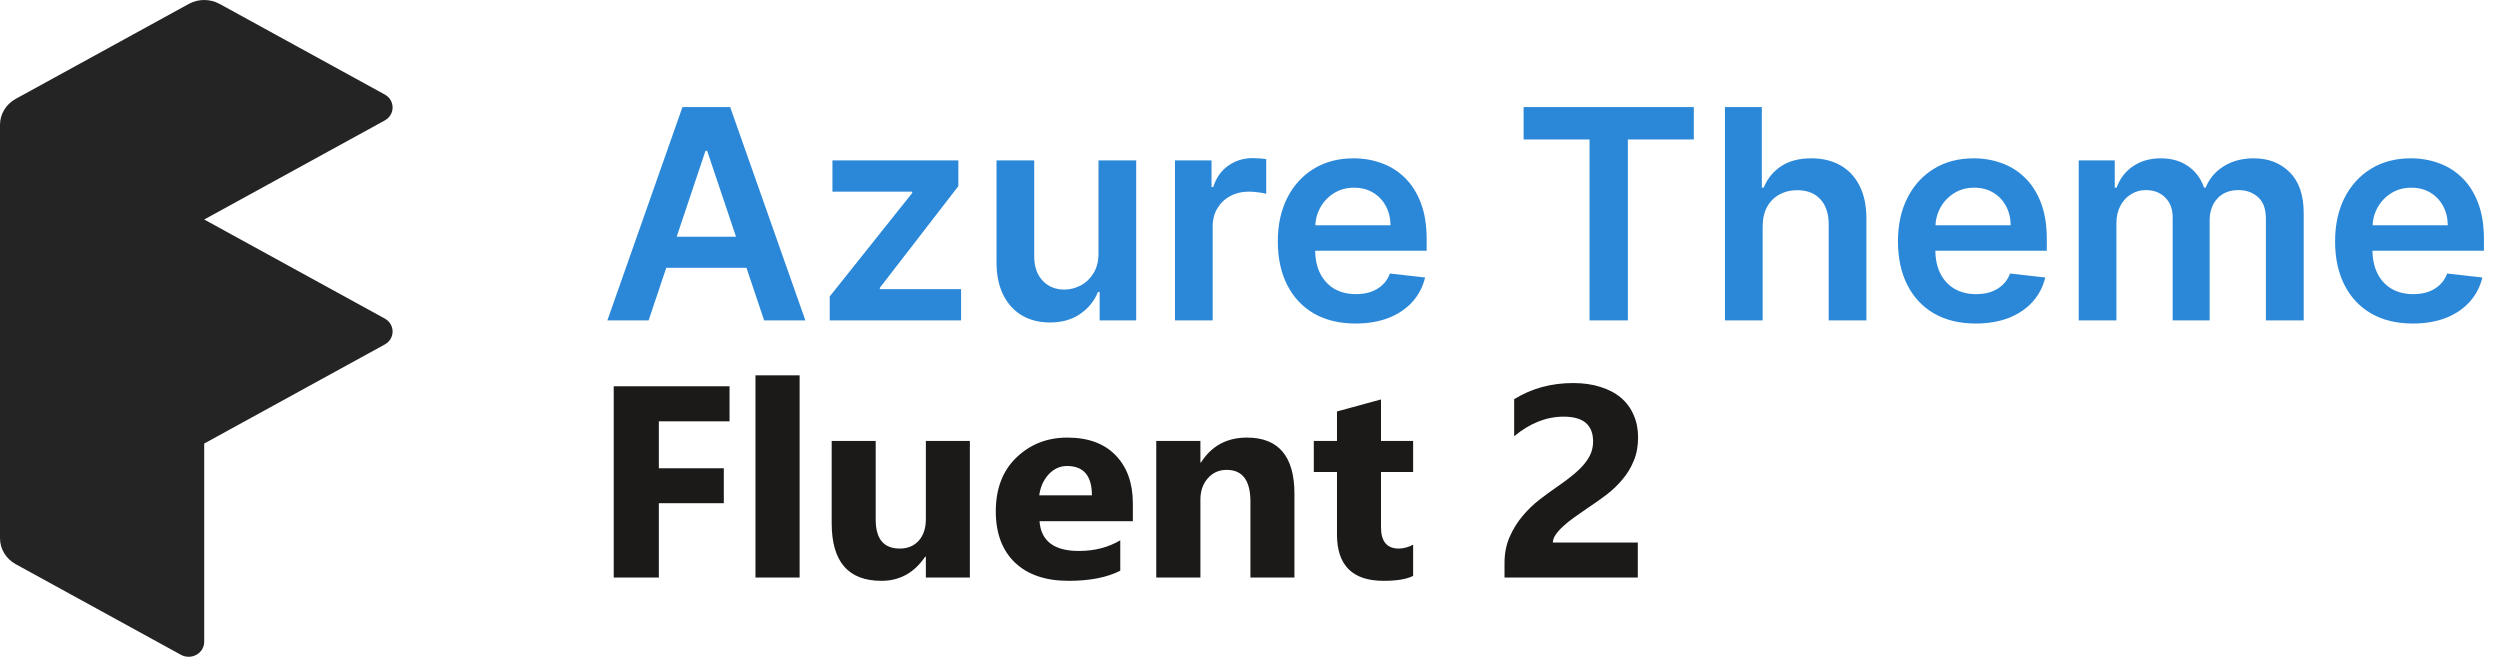
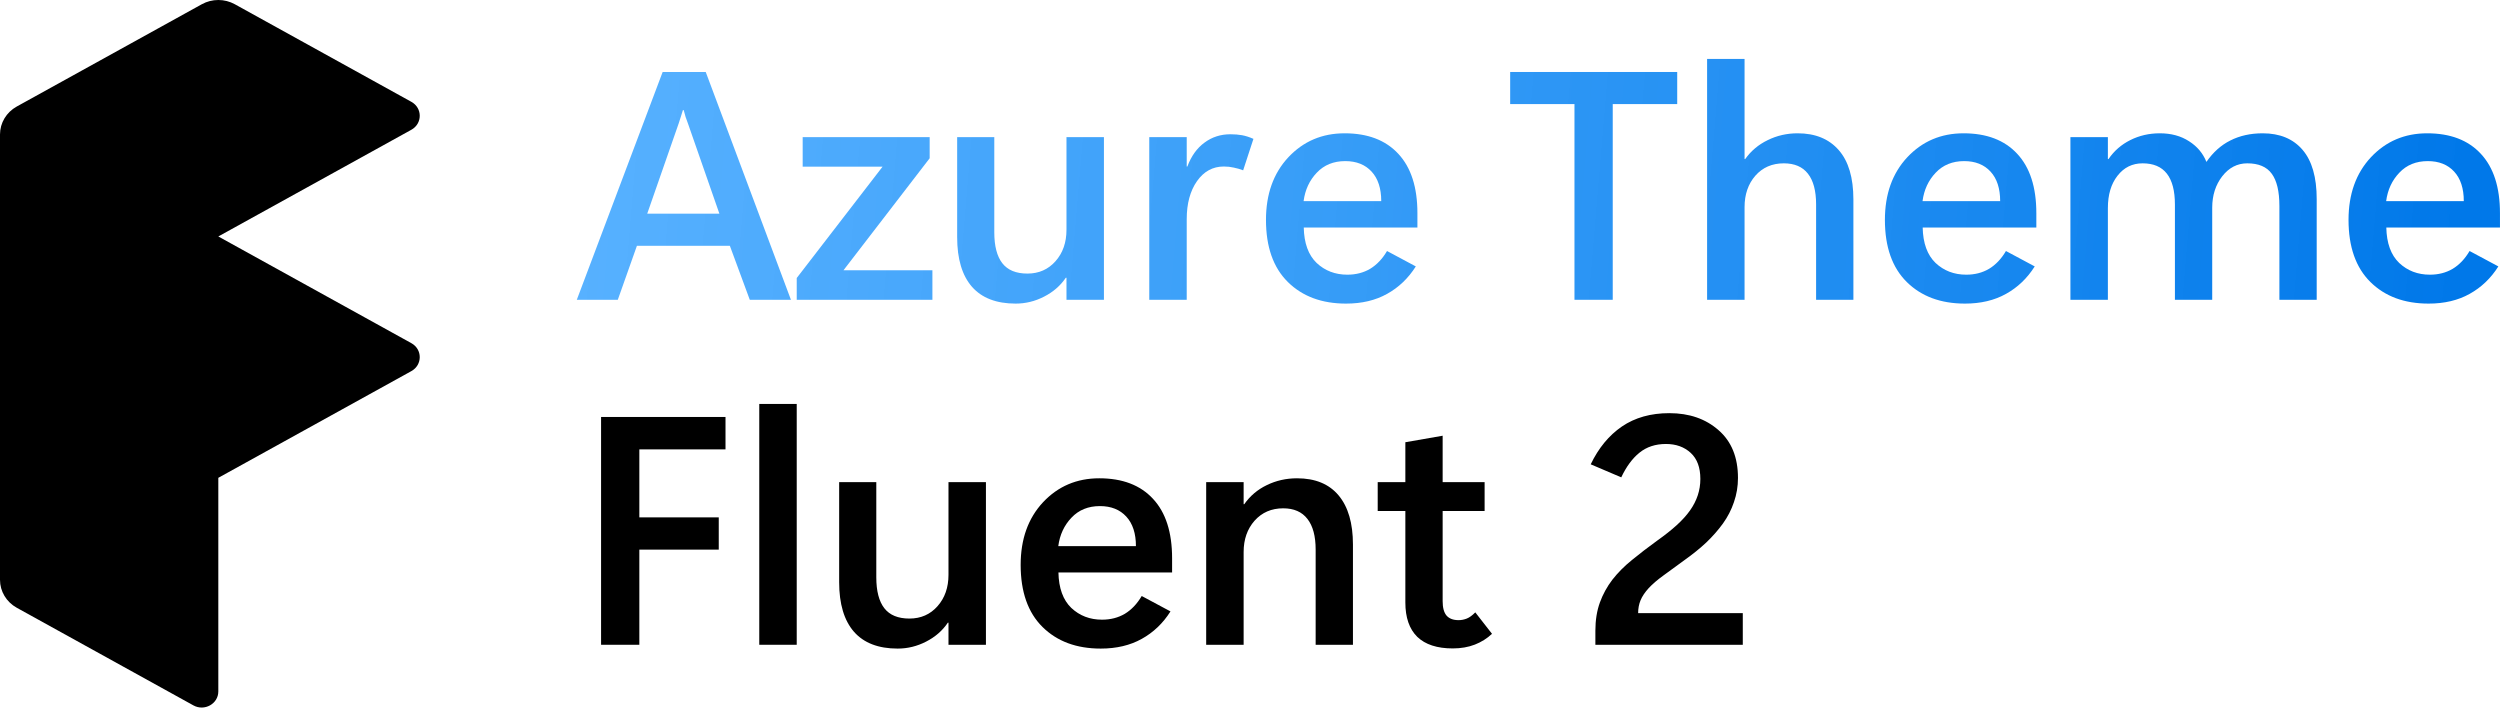
- <svg xmlns="http://www.w3.org/2000/svg" width="554" height="146" viewBox="0 0 554 146" fill="none">
-   <path d="M41.83 0.872L3.474 21.913C1.326 23.091 0 25.284 0 27.66V119.269C0 121.644 1.326 123.838 3.474 125.016L40.092 145.104C42.391 146.364 45.251 144.771 45.251 142.23V98.287L85.263 76.338C87.579 75.067 87.579 71.862 85.263 70.591L45.251 48.642L85.263 26.692C87.579 25.422 87.579 22.215 85.263 20.945L48.672 0.872C46.552 -0.291 43.949 -0.291 41.83 0.872Z" fill="#242424" />
-   <path d="M143.733 71H134.593L151.235 23.727H161.807L178.472 71H169.332L156.706 33.422H156.336L143.733 71ZM144.033 52.465H168.962V59.343H144.033V52.465ZM183.868 71V65.691L202.149 42.77V42.47H184.468V35.545H212.375V41.247L194.97 63.775V64.075H212.975V71H183.868ZM243.426 56.089V35.545H251.782V71H243.68V64.698H243.311C242.511 66.684 241.195 68.307 239.364 69.569C237.548 70.831 235.309 71.462 232.647 71.462C230.323 71.462 228.269 70.946 226.484 69.915C224.714 68.869 223.329 67.353 222.329 65.368C221.329 63.367 220.828 60.952 220.828 58.12V35.545H229.184V56.827C229.184 59.074 229.8 60.859 231.031 62.182C232.262 63.506 233.878 64.168 235.878 64.168C237.109 64.168 238.302 63.867 239.456 63.267C240.61 62.667 241.556 61.775 242.295 60.59C243.049 59.39 243.426 57.889 243.426 56.089ZM260.374 71V35.545H268.476V41.455H268.846C269.492 39.408 270.6 37.831 272.169 36.723C273.754 35.599 275.563 35.038 277.594 35.038C278.055 35.038 278.571 35.061 279.14 35.107C279.725 35.138 280.21 35.191 280.595 35.269V42.955C280.241 42.832 279.679 42.724 278.91 42.632C278.156 42.524 277.425 42.47 276.717 42.47C275.193 42.47 273.824 42.801 272.608 43.463C271.408 44.109 270.461 45.009 269.769 46.163C269.076 47.318 268.73 48.649 268.73 50.157V71H260.374ZM300.382 71.692C296.827 71.692 293.757 70.954 291.172 69.477C288.602 67.984 286.625 65.876 285.24 63.152C283.855 60.413 283.162 57.189 283.162 53.48C283.162 49.834 283.855 46.633 285.24 43.878C286.64 41.108 288.595 38.954 291.103 37.415C293.611 35.861 296.558 35.084 299.943 35.084C302.128 35.084 304.191 35.438 306.129 36.146C308.084 36.838 309.807 37.915 311.3 39.377C312.808 40.839 313.993 42.701 314.855 44.963C315.716 47.21 316.147 49.887 316.147 52.996V55.558H287.086V49.926H308.138C308.122 48.325 307.776 46.902 307.099 45.656C306.422 44.394 305.475 43.401 304.26 42.678C303.059 41.955 301.659 41.593 300.059 41.593C298.351 41.593 296.85 42.008 295.558 42.84C294.265 43.655 293.257 44.732 292.534 46.071C291.826 47.394 291.464 48.849 291.449 50.434V55.35C291.449 57.412 291.826 59.182 292.58 60.659C293.334 62.121 294.388 63.244 295.742 64.029C297.097 64.799 298.682 65.183 300.497 65.183C301.713 65.183 302.813 65.014 303.798 64.675C304.783 64.322 305.637 63.806 306.36 63.129C307.084 62.452 307.63 61.613 307.999 60.613L315.801 61.49C315.309 63.552 314.37 65.353 312.985 66.891C311.615 68.415 309.861 69.6 307.722 70.446C305.583 71.277 303.136 71.692 300.382 71.692ZM337.631 30.906V23.727H375.348V30.906H360.737V71H352.242V30.906H337.631ZM390.605 50.226V71H382.249V23.727H390.421V41.57H390.836C391.667 39.569 392.952 37.992 394.691 36.838C396.445 35.669 398.676 35.084 401.385 35.084C403.847 35.084 405.993 35.599 407.825 36.63C409.656 37.661 411.072 39.169 412.072 41.154C413.087 43.14 413.595 45.563 413.595 48.425V71H405.239V49.718C405.239 47.333 404.624 45.479 403.393 44.155C402.177 42.816 400.469 42.147 398.269 42.147C396.791 42.147 395.468 42.47 394.298 43.117C393.144 43.747 392.236 44.663 391.575 45.863C390.928 47.064 390.605 48.518 390.605 50.226ZM437.809 71.692C434.254 71.692 431.184 70.954 428.599 69.477C426.029 67.984 424.052 65.876 422.667 63.152C421.282 60.413 420.589 57.189 420.589 53.48C420.589 49.834 421.282 46.633 422.667 43.878C424.067 41.108 426.021 38.954 428.53 37.415C431.038 35.861 433.985 35.084 437.37 35.084C439.555 35.084 441.617 35.438 443.556 36.146C445.511 36.838 447.234 37.915 448.727 39.377C450.235 40.839 451.42 42.701 452.281 44.963C453.143 47.21 453.574 49.887 453.574 52.996V55.558H424.513V49.926H445.564C445.549 48.325 445.203 46.902 444.526 45.656C443.849 44.394 442.902 43.401 441.687 42.678C440.486 41.955 439.086 41.593 437.486 41.593C435.777 41.593 434.277 42.008 432.984 42.84C431.692 43.655 430.684 44.732 429.961 46.071C429.253 47.394 428.891 48.849 428.876 50.434V55.35C428.876 57.412 429.253 59.182 430.007 60.659C430.761 62.121 431.815 63.244 433.169 64.029C434.523 64.799 436.108 65.183 437.924 65.183C439.14 65.183 440.24 65.014 441.225 64.675C442.21 64.322 443.064 63.806 443.787 63.129C444.51 62.452 445.057 61.613 445.426 60.613L453.228 61.49C452.735 63.552 451.797 65.353 450.412 66.891C449.042 68.415 447.288 69.6 445.149 70.446C443.01 71.277 440.563 71.692 437.809 71.692ZM460.643 71V35.545H468.629V41.57H469.045C469.784 39.539 471.007 37.954 472.715 36.815C474.423 35.661 476.462 35.084 478.832 35.084C481.232 35.084 483.256 35.669 484.903 36.838C486.564 37.992 487.734 39.569 488.411 41.57H488.78C489.565 39.6 490.889 38.031 492.751 36.861C494.628 35.676 496.852 35.084 499.421 35.084C502.684 35.084 505.346 36.115 507.408 38.177C509.47 40.239 510.501 43.247 510.501 47.202V71H502.122V48.495C502.122 46.294 501.537 44.686 500.368 43.67C499.198 42.639 497.767 42.124 496.074 42.124C494.059 42.124 492.481 42.755 491.343 44.017C490.219 45.263 489.657 46.887 489.657 48.887V71H481.463V48.148C481.463 46.317 480.909 44.855 479.801 43.763C478.709 42.67 477.278 42.124 475.508 42.124C474.308 42.124 473.215 42.432 472.23 43.047C471.245 43.647 470.461 44.501 469.876 45.609C469.291 46.702 468.999 47.979 468.999 49.441V71H460.643ZM534.674 71.692C531.119 71.692 528.049 70.954 525.464 69.477C522.894 67.984 520.917 65.876 519.532 63.152C518.147 60.413 517.454 57.189 517.454 53.48C517.454 49.834 518.147 46.633 519.532 43.878C520.932 41.108 522.887 38.954 525.395 37.415C527.903 35.861 530.85 35.084 534.235 35.084C536.42 35.084 538.483 35.438 540.421 36.146C542.376 36.838 544.099 37.915 545.592 39.377C547.1 40.839 548.285 42.701 549.147 44.963C550.008 47.21 550.439 49.887 550.439 52.996V55.558H521.378V49.926H542.43C542.414 48.325 542.068 46.902 541.391 45.656C540.714 44.394 539.767 43.401 538.552 42.678C537.351 41.955 535.951 41.593 534.351 41.593C532.643 41.593 531.142 42.008 529.85 42.84C528.557 43.655 527.549 44.732 526.826 46.071C526.118 47.394 525.756 48.849 525.741 50.434V55.35C525.741 57.412 526.118 59.182 526.872 60.659C527.626 62.121 528.68 63.244 530.034 64.029C531.389 64.799 532.974 65.183 534.789 65.183C536.005 65.183 537.105 65.014 538.09 64.675C539.075 64.322 539.929 63.806 540.652 63.129C541.376 62.452 541.922 61.613 542.291 60.613L550.093 61.49C549.601 63.552 548.662 65.353 547.277 66.891C545.907 68.415 544.153 69.6 542.014 70.446C539.875 71.277 537.428 71.692 534.674 71.692Z" fill="#2B88D8" />
-   <path d="M161.667 93.365H146.001V103.768H160.398V111.512H146.001V127.974H136V85.592H161.667V93.365ZM177.195 127.974H167.411V83.168H177.195V127.974ZM214.923 127.974H205.17V123.363H205.015C202.6 126.93 199.369 128.713 195.324 128.713C187.976 128.713 184.302 124.467 184.302 115.974V97.71H194.055V115.147C194.055 119.423 195.83 121.561 199.38 121.561C201.135 121.561 202.538 120.979 203.591 119.817C204.644 118.634 205.17 117.039 205.17 115.029V97.71H214.923V127.974ZM251.04 115.502H230.358C230.688 119.896 233.588 122.092 239.058 122.092C242.546 122.092 245.612 121.304 248.253 119.728V126.467C245.323 127.964 241.514 128.713 236.829 128.713C231.71 128.713 227.736 127.363 224.908 124.664C222.081 121.945 220.667 118.161 220.667 113.315C220.667 108.29 222.194 104.31 225.249 101.375C228.304 98.439 232.061 96.971 236.519 96.971C241.143 96.971 244.714 98.281 247.232 100.902C249.771 103.522 251.04 107.079 251.04 111.571V115.502ZM241.968 109.768C241.968 105.433 240.131 103.266 236.457 103.266C234.888 103.266 233.526 103.886 232.37 105.128C231.235 106.369 230.544 107.916 230.296 109.768H241.968ZM286.848 127.974H277.095V111.157C277.095 106.468 275.34 104.123 271.831 104.123C270.139 104.123 268.746 104.744 267.652 105.985C266.558 107.226 266.011 108.803 266.011 110.714V127.974H256.227V97.71H266.011V102.497H266.134C268.467 98.813 271.862 96.971 276.321 96.971C283.339 96.971 286.848 101.128 286.848 109.443V127.974ZM313.151 127.619C311.706 128.348 309.528 128.713 306.617 128.713C299.723 128.713 296.276 125.294 296.276 118.457V104.596H291.137V97.71H296.276V91.178L306.029 88.518V97.71H313.151V104.596H306.029V116.832C306.029 119.984 307.34 121.561 309.962 121.561C310.994 121.561 312.056 121.275 313.151 120.703V127.619ZM344.113 120.23H362.938V127.974H333.4V124.782C333.4 122.614 333.782 120.674 334.546 118.96C335.31 117.226 336.27 115.679 337.426 114.319C338.581 112.94 339.84 111.728 341.203 110.684C342.586 109.62 343.897 108.664 345.135 107.817C346.435 106.931 347.571 106.083 348.541 105.276C349.532 104.468 350.357 103.67 351.018 102.882C351.699 102.074 352.205 101.266 352.535 100.458C352.865 99.63 353.03 98.754 353.03 97.828C353.03 96.015 352.493 94.646 351.42 93.719C350.347 92.793 348.706 92.33 346.497 92.33C342.679 92.33 339.025 93.778 335.537 96.675V88.459C339.397 86.075 343.752 84.883 348.603 84.883C350.853 84.883 352.865 85.168 354.64 85.74C356.436 86.291 357.953 87.089 359.192 88.134C360.43 89.178 361.369 90.449 362.009 91.946C362.67 93.424 363 95.079 363 96.912C363 98.862 362.68 100.596 362.04 102.113C361.421 103.63 360.585 105.01 359.532 106.251C358.5 107.492 357.303 108.635 355.941 109.679C354.578 110.704 353.164 111.699 351.699 112.664C350.708 113.334 349.748 114.004 348.82 114.674C347.911 115.324 347.106 115.974 346.405 116.625C345.703 117.255 345.145 117.876 344.733 118.487C344.32 119.097 344.113 119.679 344.113 120.23Z" fill="#1B1A19" />
+ <svg xmlns="http://www.w3.org/2000/svg" width="318" height="90" viewBox="0 0 318 90" fill="none">
+   <path d="M73.369 38.133L84.289 9.157H89.769L100.607 38.133H95.372L92.836 31.262H81.017L78.584 38.133H73.369ZM82.326 27.181H91.507L87.499 15.684C87.39 15.387 87.295 15.124 87.213 14.896C87.145 14.653 87.063 14.357 86.968 14.006H86.865C86.756 14.33 86.668 14.613 86.6 14.855C86.531 15.098 86.443 15.374 86.334 15.684L82.326 27.181Z" fill="url(#paint0_linear_2023_437)" />
+   <path d="M118.254 20.129L107.294 34.374H118.602V38.133H101.343V35.364L112.263 21.2H102.1V17.442H118.254V20.129Z" fill="url(#paint1_linear_2023_437)" />
+   <path d="M140.42 38.133H135.656V35.324H135.574C134.892 36.334 133.972 37.136 132.813 37.728C131.668 38.321 130.462 38.618 129.194 38.618C126.74 38.618 124.886 37.904 123.632 36.476C122.378 35.034 121.751 32.933 121.751 30.171V17.442H126.474V29.545C126.474 31.296 126.815 32.61 127.497 33.485C128.178 34.361 129.242 34.799 130.687 34.799C132.145 34.799 133.338 34.273 134.265 33.222C135.192 32.172 135.656 30.845 135.656 29.242V17.442H140.42V38.133Z" fill="url(#paint2_linear_2023_437)" />
+   <path d="M158.129 21.665C157.747 21.516 157.352 21.402 156.943 21.321C156.547 21.227 156.125 21.18 155.675 21.18C154.271 21.18 153.133 21.799 152.26 23.039C151.388 24.278 150.951 25.894 150.951 27.888V38.133H146.187V17.442H150.951V21.18H151.033C151.524 19.86 152.246 18.849 153.201 18.149C154.155 17.435 155.259 17.078 156.513 17.078C157.045 17.078 157.536 17.118 157.986 17.199C158.436 17.28 158.919 17.435 159.437 17.664L158.129 21.665Z" fill="url(#paint3_linear_2023_437)" />
+   <path d="M180.295 28.939H165.838C165.879 30.933 166.424 32.434 167.474 33.445C168.537 34.442 169.839 34.94 171.379 34.94C172.47 34.94 173.438 34.691 174.283 34.192C175.128 33.681 175.844 32.926 176.43 31.929L180.091 33.889C179.136 35.398 177.916 36.563 176.43 37.385C174.958 38.207 173.22 38.618 171.216 38.618C168.135 38.618 165.668 37.702 163.814 35.87C161.959 34.038 161.032 31.404 161.032 27.969C161.032 24.695 161.98 22.042 163.875 20.008C165.783 17.974 168.169 16.956 171.032 16.956C173.976 16.956 176.253 17.825 177.862 19.563C179.484 21.301 180.295 23.82 180.295 27.12V28.939ZM175.694 25.585C175.694 23.968 175.285 22.715 174.467 21.826C173.649 20.937 172.531 20.493 171.114 20.493C169.628 20.493 168.421 20.984 167.494 21.968C166.567 22.938 166.008 24.143 165.817 25.585H175.694Z" fill="url(#paint4_linear_2023_437)" />
+   <path d="M213.34 13.239H205.14V38.133H200.273V13.239H192.094V9.157H213.34V13.239Z" fill="url(#paint5_linear_2023_437)" />
+   <path d="M235.752 38.133H231.008V26.009C231.008 24.271 230.66 22.965 229.965 22.089C229.283 21.213 228.261 20.776 226.897 20.776C225.411 20.776 224.205 21.301 223.278 22.352C222.365 23.402 221.908 24.736 221.908 26.352V38.133H217.143V7.5H221.908V20.23H221.99C222.726 19.193 223.68 18.391 224.853 17.825C226.025 17.246 227.293 16.956 228.656 16.956C230.905 16.956 232.65 17.671 233.891 19.098C235.131 20.513 235.752 22.608 235.752 25.383V38.133Z" fill="url(#paint6_linear_2023_437)" />
+   <path d="M259.022 28.939H244.565C244.606 30.933 245.151 32.434 246.201 33.445C247.264 34.442 248.566 34.94 250.107 34.94C251.197 34.94 252.165 34.691 253.01 34.192C253.855 33.681 254.571 32.926 255.157 31.929L258.818 33.889C257.863 35.398 256.643 36.563 255.157 37.385C253.685 38.207 251.947 38.618 249.943 38.618C246.862 38.618 244.395 37.702 242.541 35.87C240.687 34.038 239.76 31.404 239.76 27.969C239.76 24.695 240.707 22.042 242.602 20.008C244.51 17.974 246.896 16.956 249.759 16.956C252.704 16.956 254.98 17.825 256.589 19.563C258.211 21.301 259.022 23.82 259.022 27.12V28.939ZM254.421 25.585C254.421 23.968 254.012 22.715 253.194 21.826C252.376 20.937 251.258 20.493 249.841 20.493C248.355 20.493 247.148 20.984 246.221 21.968C245.294 22.938 244.735 24.143 244.545 25.585H254.421Z" fill="url(#paint7_linear_2023_437)" />
+   <path d="M294.684 38.133H289.94V26.211C289.94 24.338 289.613 22.965 288.959 22.089C288.318 21.213 287.282 20.776 285.851 20.776C284.583 20.776 283.52 21.328 282.661 22.432C281.816 23.523 281.393 24.857 281.393 26.433V38.133H276.649V26.009C276.649 24.271 276.308 22.965 275.626 22.089C274.945 21.213 273.916 20.776 272.539 20.776C271.23 20.776 270.167 21.301 269.349 22.352C268.531 23.389 268.122 24.763 268.122 26.474V38.133H263.357V17.442H268.122V20.23H268.204C268.912 19.193 269.833 18.391 270.964 17.825C272.109 17.246 273.363 16.956 274.727 16.956C276.172 16.956 277.412 17.293 278.448 17.967C279.484 18.627 280.221 19.503 280.657 20.594C281.502 19.368 282.518 18.459 283.704 17.866C284.903 17.26 286.273 16.956 287.814 16.956C289.995 16.956 291.685 17.657 292.885 19.058C294.085 20.459 294.684 22.547 294.684 25.322V38.133Z" fill="url(#paint8_linear_2023_437)" />
+   <path d="M317.996 28.939H303.539C303.58 30.933 304.125 32.434 305.175 33.445C306.238 34.442 307.54 34.94 309.08 34.94C310.171 34.94 311.139 34.691 311.984 34.192C312.829 33.681 313.545 32.926 314.131 31.929L317.791 33.889C316.837 35.398 315.617 36.563 314.131 37.385C312.659 38.207 310.921 38.618 308.917 38.618C305.836 38.618 303.368 37.702 301.514 35.87C299.66 34.038 298.733 31.404 298.733 27.969C298.733 24.695 299.681 22.042 301.576 20.008C303.484 17.974 305.87 16.956 308.733 16.956C311.677 16.956 313.954 17.825 315.562 19.563C317.185 21.301 317.996 23.82 317.996 27.12V28.939ZM313.395 25.585C313.395 23.968 312.986 22.715 312.168 21.826C311.35 20.937 310.232 20.493 308.814 20.493C307.329 20.493 306.122 20.984 305.195 21.968C304.268 22.938 303.709 24.143 303.518 25.585H313.395Z" fill="url(#paint9_linear_2023_437)" />
+   <path d="M92.284 57.161H81.324V65.81H91.425V69.912H81.324V82.015H76.457V53.039H92.284V57.161Z" fill="black" />
+   <path d="M96.579 82.015V51.382H101.343V82.015H96.579Z" fill="black" />
+   <path d="M125.411 82.015H120.647V79.206H120.565C119.883 80.217 118.963 81.018 117.804 81.611C116.659 82.204 115.453 82.5 114.185 82.5C111.731 82.5 109.877 81.786 108.623 80.358C107.369 78.917 106.741 76.815 106.741 74.054V61.324H111.465V73.427C111.465 75.179 111.806 76.492 112.488 77.368C113.169 78.243 114.232 78.681 115.678 78.681C117.136 78.681 118.329 78.156 119.256 77.105C120.183 76.054 120.647 74.727 120.647 73.124V61.324H125.411V82.015Z" fill="black" />
+   <path d="M149.091 72.821H134.633C134.674 74.815 135.22 76.317 136.269 77.327C137.333 78.324 138.634 78.823 140.175 78.823C141.266 78.823 142.233 78.573 143.079 78.075C143.924 77.563 144.64 76.809 145.226 75.812L148.886 77.772C147.932 79.281 146.712 80.446 145.226 81.267C143.753 82.089 142.015 82.5 140.011 82.5C136.93 82.5 134.463 81.584 132.609 79.752C130.755 77.92 129.828 75.286 129.828 71.851C129.828 68.578 130.775 65.924 132.67 63.89C134.579 61.856 136.965 60.839 139.827 60.839C142.772 60.839 145.049 61.708 146.657 63.446C148.279 65.183 149.091 67.702 149.091 71.003V72.821ZM144.49 69.467C144.49 67.85 144.081 66.598 143.263 65.709C142.445 64.82 141.327 64.375 139.909 64.375C138.423 64.375 137.217 64.867 136.29 65.85C135.363 66.82 134.804 68.026 134.613 69.467H144.49Z" fill="black" />
+   <path d="M172.095 82.015H167.351V69.912C167.351 68.201 167.003 66.901 166.308 66.012C165.613 65.109 164.584 64.658 163.22 64.658C161.735 64.658 160.521 65.183 159.581 66.234C158.654 67.285 158.19 68.612 158.19 70.215V82.015H153.426V61.324H158.19V64.132H158.272C159.008 63.082 159.962 62.273 161.135 61.708C162.321 61.129 163.602 60.839 164.979 60.839C167.297 60.839 169.062 61.566 170.275 63.021C171.489 64.476 172.095 66.557 172.095 69.265V82.015Z" fill="black" />
+   <path d="M189.783 80.621C189.156 81.213 188.427 81.671 187.595 81.995C186.764 82.318 185.83 82.48 184.794 82.48C182.803 82.48 181.297 81.988 180.275 81.005C179.266 80.008 178.761 78.553 178.761 76.64V65.001H175.244V61.324H178.761V56.252L183.505 55.424V61.324H188.843V65.001H183.505V76.478C183.505 77.3 183.669 77.906 183.996 78.297C184.337 78.688 184.848 78.883 185.53 78.883C185.884 78.883 186.232 78.816 186.573 78.681C186.914 78.546 187.275 78.284 187.657 77.893L189.783 80.621Z" fill="black" />
+   <path d="M202.932 82.015V80.237C202.932 78.89 203.123 77.691 203.504 76.64C203.886 75.59 204.418 74.62 205.099 73.731C205.794 72.841 206.626 72.006 207.594 71.225C208.562 70.43 209.632 69.608 210.804 68.76C211.772 68.073 212.597 67.419 213.279 66.8C213.974 66.167 214.54 65.54 214.976 64.921C215.412 64.301 215.739 63.661 215.957 63.001C216.176 62.341 216.285 61.647 216.285 60.92C216.285 59.465 215.876 58.36 215.058 57.606C214.24 56.852 213.19 56.474 211.909 56.474C210.573 56.474 209.448 56.845 208.535 57.586C207.635 58.313 206.865 59.357 206.224 60.718L202.339 59.061C203.334 56.986 204.656 55.383 206.306 54.252C207.969 53.12 209.98 52.554 212.338 52.554C214.874 52.554 216.959 53.275 218.595 54.716C220.245 56.144 221.07 58.172 221.07 60.798C221.07 61.863 220.899 62.886 220.558 63.87C220.231 64.84 219.768 65.742 219.168 66.578C218.554 67.426 217.846 68.234 217.041 69.002C216.237 69.757 215.303 70.511 214.24 71.265C213.231 72.006 212.345 72.653 211.581 73.205C210.818 73.757 210.198 74.29 209.721 74.801C209.23 75.34 208.882 75.859 208.678 76.357C208.473 76.856 208.371 77.401 208.371 77.994H221.683V82.015H202.932Z" fill="black" />
+   <path d="M25.671 0.539L2.132 13.55C0.814 14.279 0 15.635 0 17.104V73.752C0 75.221 0.814 76.577 2.132 77.306L24.605 89.727C26.015 90.507 27.77 89.522 27.77 87.95V60.778L52.325 47.205C53.747 46.419 53.747 44.437 52.325 43.651L27.77 30.078L52.325 16.506C53.747 15.72 53.747 13.737 52.325 12.952L29.869 0.539C28.569 -0.18 26.971 -0.18 25.671 0.539Z" fill="black" />
+   <defs>
+     <linearGradient id="paint0_linear_2023_437" x1="74.002" y1="17.578" x2="313.046" y2="37.737" gradientUnits="userSpaceOnUse">
+       <stop stop-color="#2D9EFF" stop-opacity="0.8" />
+       <stop offset="1" stop-color="#0078E9" />
+     </linearGradient>
+     <linearGradient id="paint1_linear_2023_437" x1="74.002" y1="17.578" x2="313.046" y2="37.737" gradientUnits="userSpaceOnUse">
+       <stop stop-color="#2D9EFF" stop-opacity="0.8" />
+       <stop offset="1" stop-color="#0078E9" />
+     </linearGradient>
+     <linearGradient id="paint2_linear_2023_437" x1="74.002" y1="17.578" x2="313.046" y2="37.737" gradientUnits="userSpaceOnUse">
+       <stop stop-color="#2D9EFF" stop-opacity="0.8" />
+       <stop offset="1" stop-color="#0078E9" />
+     </linearGradient>
+     <linearGradient id="paint3_linear_2023_437" x1="74.002" y1="17.578" x2="313.046" y2="37.737" gradientUnits="userSpaceOnUse">
+       <stop stop-color="#2D9EFF" stop-opacity="0.8" />
+       <stop offset="1" stop-color="#0078E9" />
+     </linearGradient>
+     <linearGradient id="paint4_linear_2023_437" x1="74.002" y1="17.578" x2="313.046" y2="37.737" gradientUnits="userSpaceOnUse">
+       <stop stop-color="#2D9EFF" stop-opacity="0.8" />
+       <stop offset="1" stop-color="#0078E9" />
+     </linearGradient>
+     <linearGradient id="paint5_linear_2023_437" x1="74.002" y1="17.578" x2="313.046" y2="37.737" gradientUnits="userSpaceOnUse">
+       <stop stop-color="#2D9EFF" stop-opacity="0.8" />
+       <stop offset="1" stop-color="#0078E9" />
+     </linearGradient>
+     <linearGradient id="paint6_linear_2023_437" x1="74.002" y1="17.578" x2="313.046" y2="37.737" gradientUnits="userSpaceOnUse">
+       <stop stop-color="#2D9EFF" stop-opacity="0.8" />
+       <stop offset="1" stop-color="#0078E9" />
+     </linearGradient>
+     <linearGradient id="paint7_linear_2023_437" x1="74.002" y1="17.578" x2="313.046" y2="37.737" gradientUnits="userSpaceOnUse">
+       <stop stop-color="#2D9EFF" stop-opacity="0.8" />
+       <stop offset="1" stop-color="#0078E9" />
+     </linearGradient>
+     <linearGradient id="paint8_linear_2023_437" x1="74.002" y1="17.578" x2="313.046" y2="37.737" gradientUnits="userSpaceOnUse">
+       <stop stop-color="#2D9EFF" stop-opacity="0.8" />
+       <stop offset="1" stop-color="#0078E9" />
+     </linearGradient>
+     <linearGradient id="paint9_linear_2023_437" x1="74.002" y1="17.578" x2="313.046" y2="37.737" gradientUnits="userSpaceOnUse">
+       <stop stop-color="#2D9EFF" stop-opacity="0.8" />
+       <stop offset="1" stop-color="#0078E9" />
+     </linearGradient>
+   </defs>
</svg>
